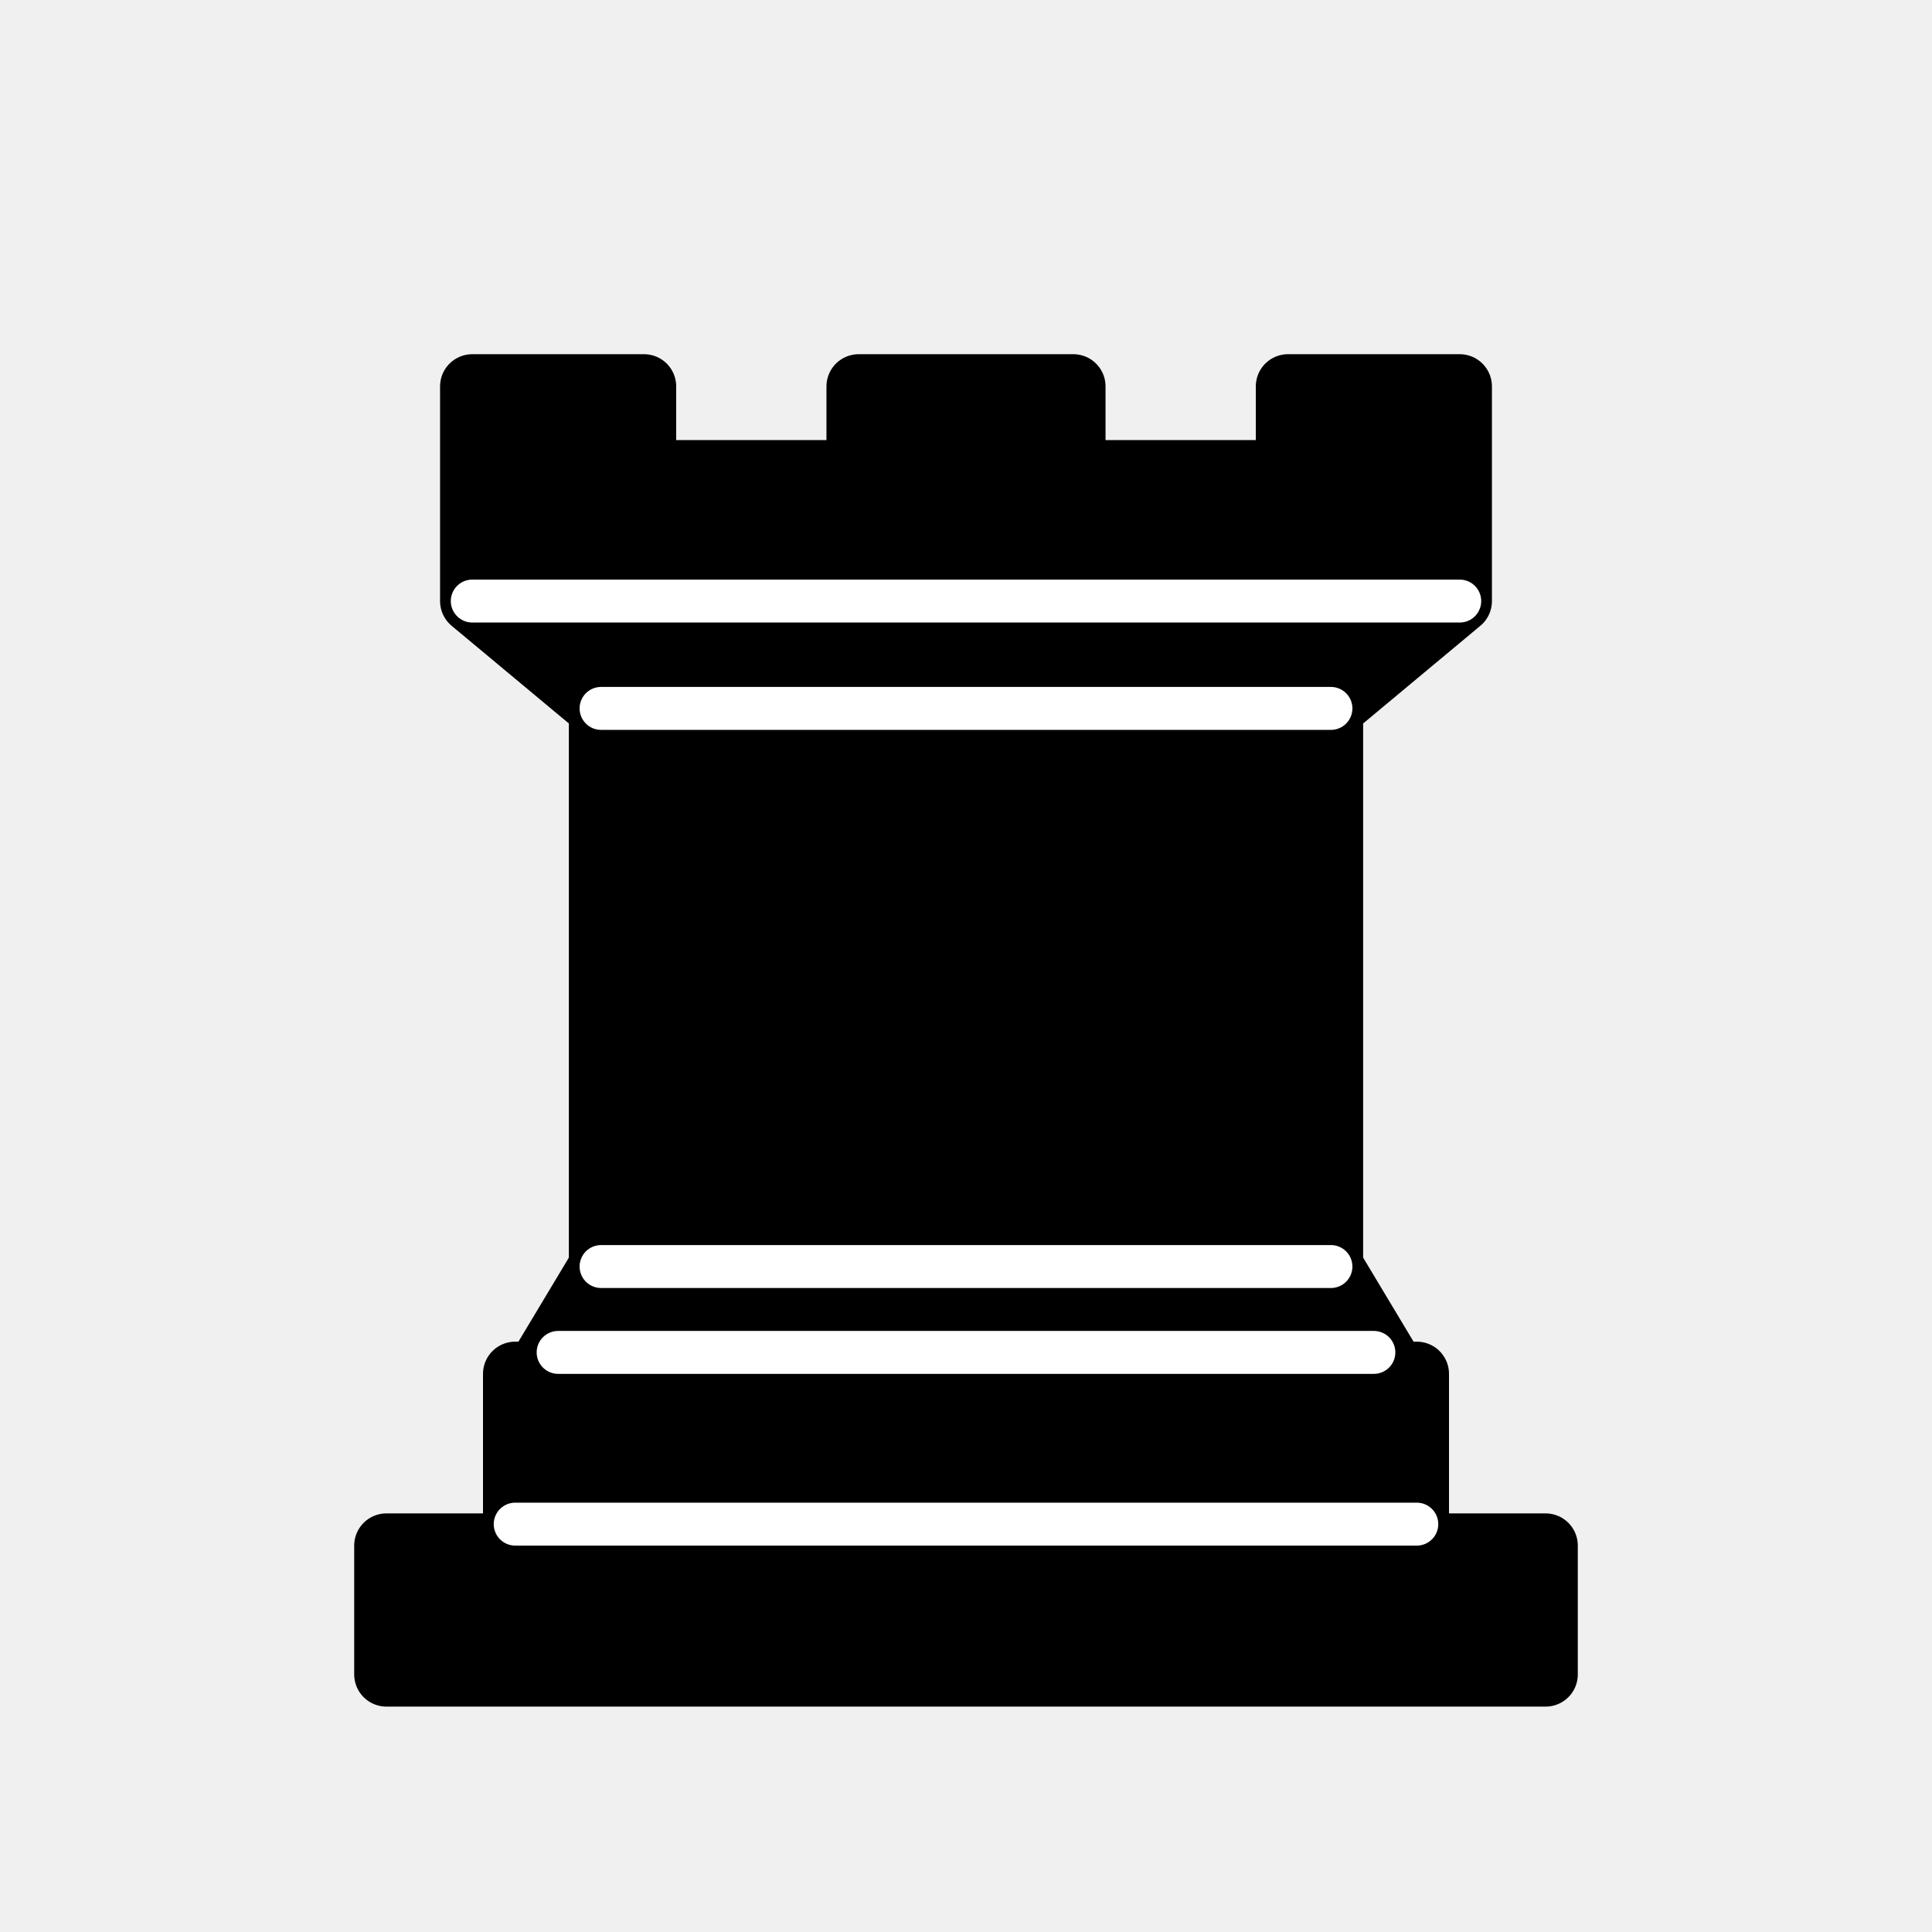
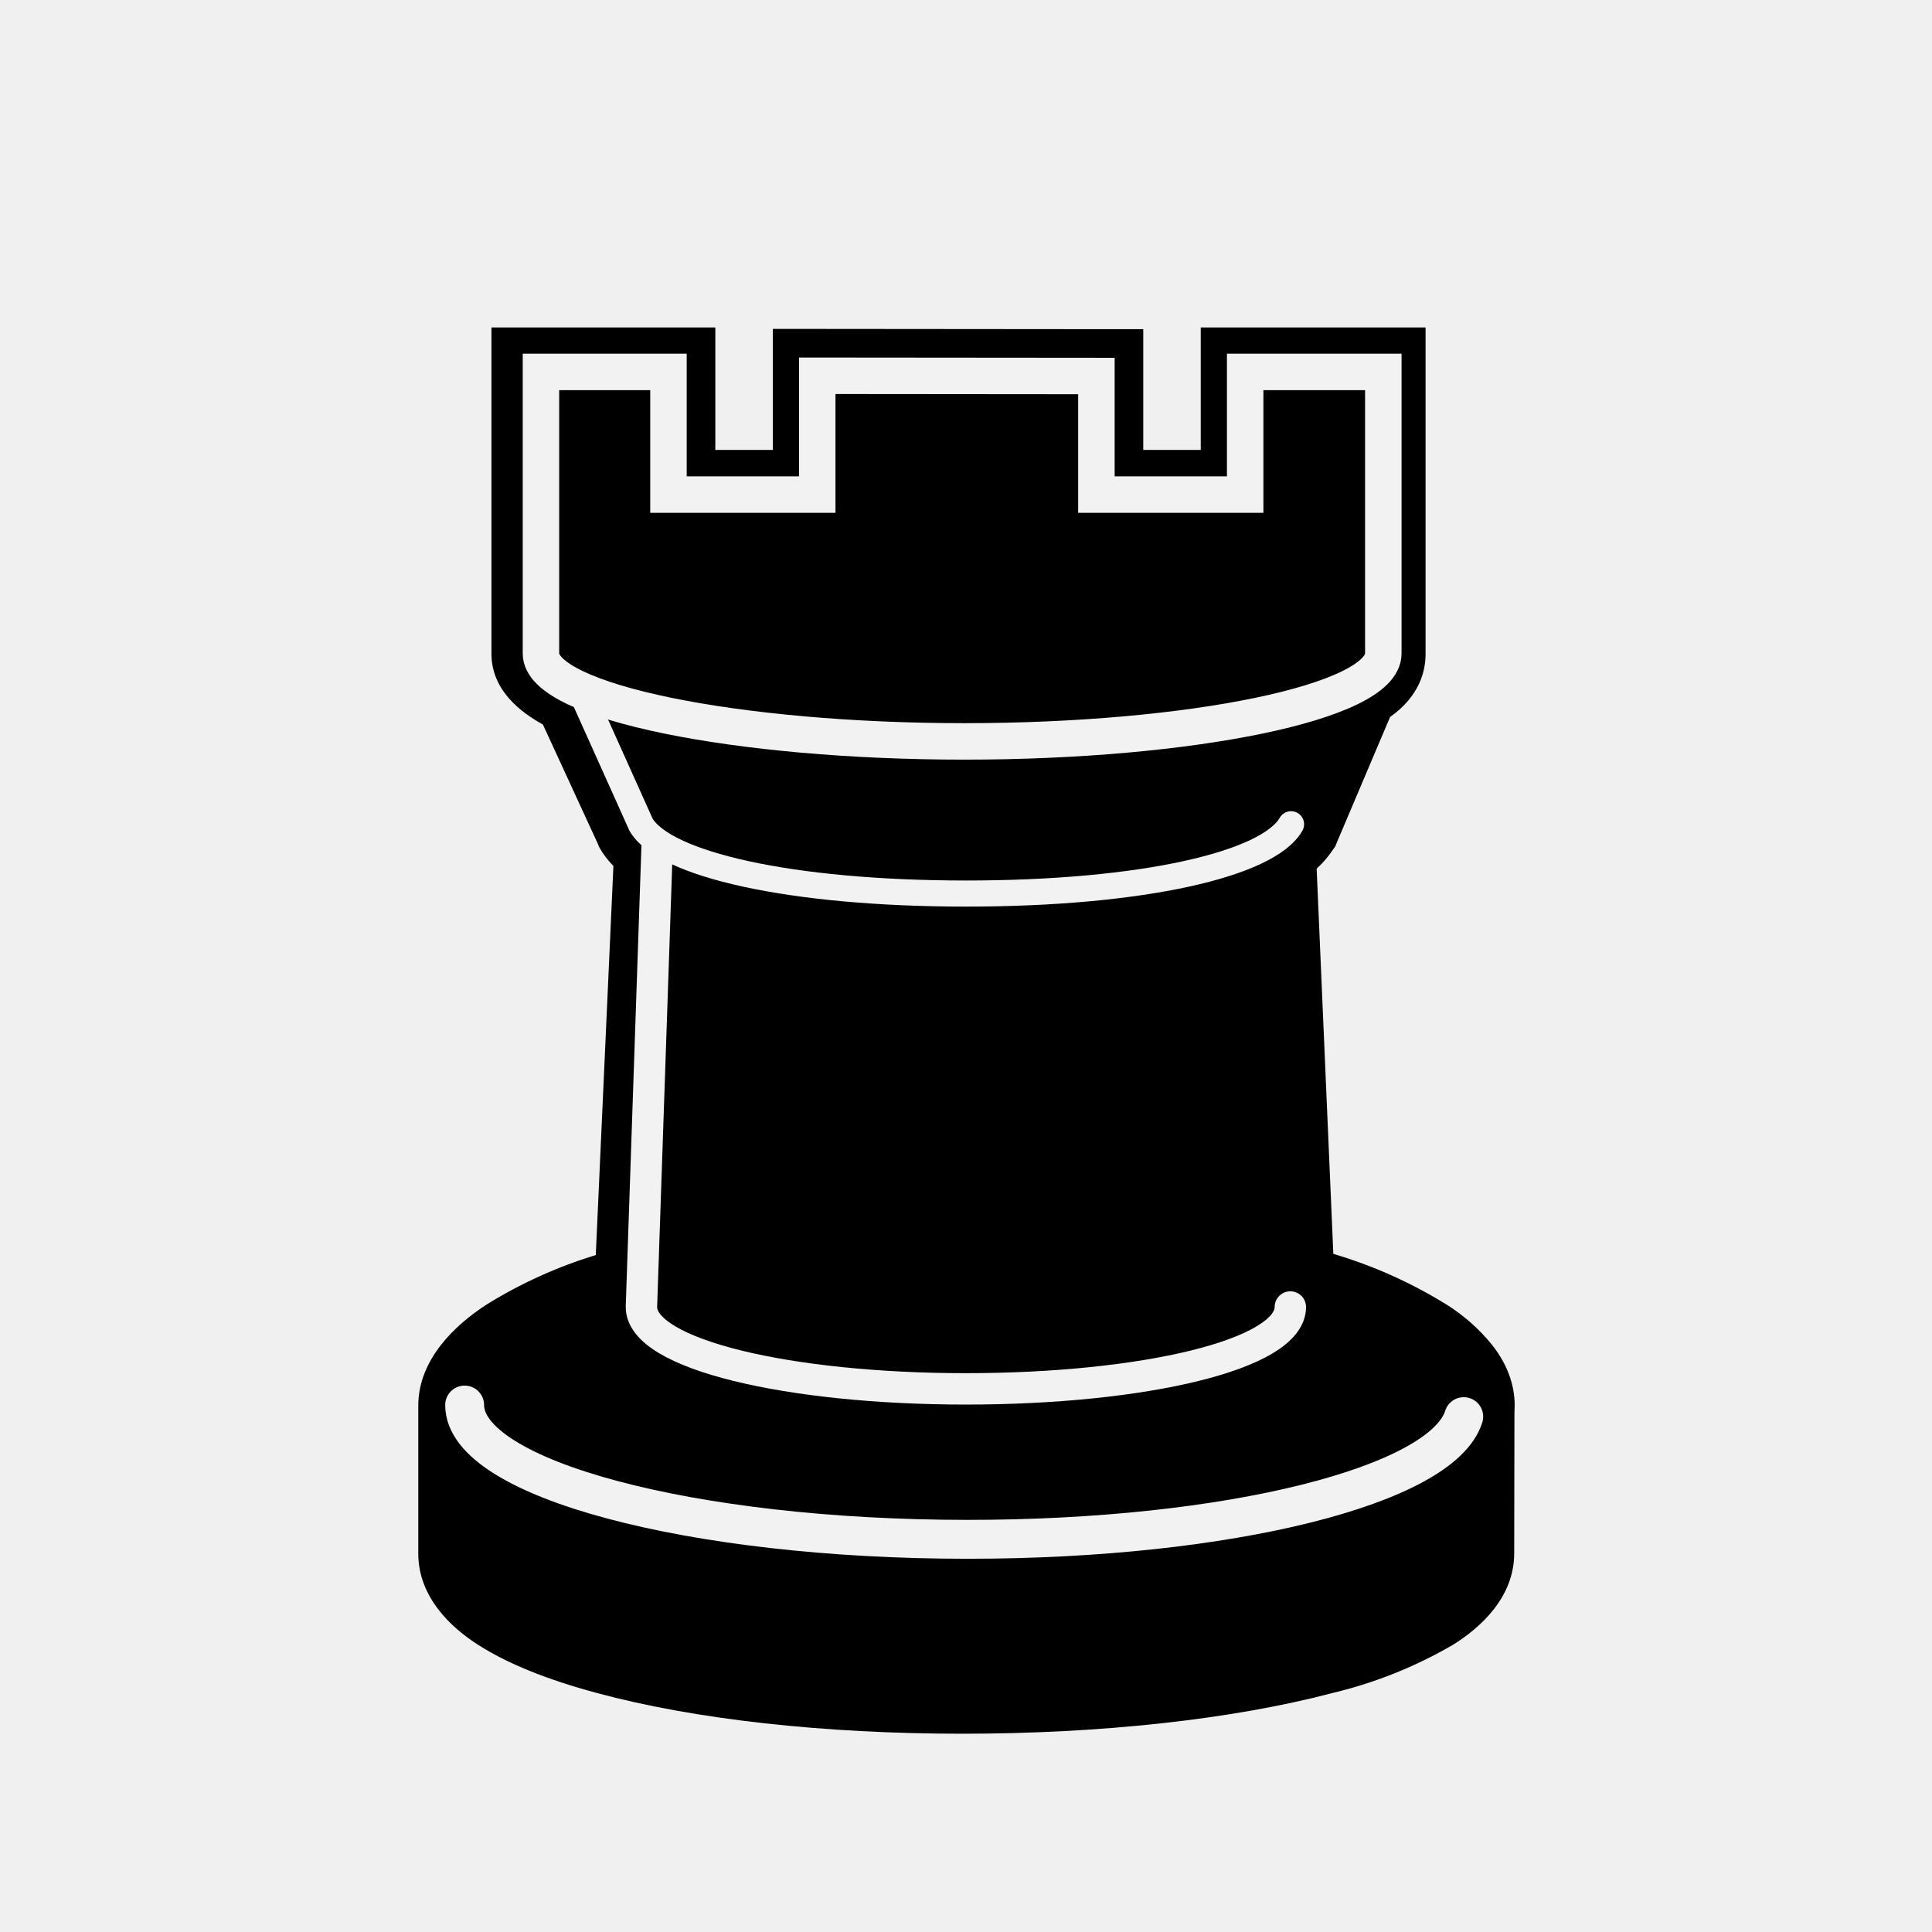
- <svg xmlns="http://www.w3.org/2000/svg" viewBox="0 0 45 45">
-   <g id="black-rook" class="black rook" fill="#000" fill-rule="evenodd" stroke="#000" stroke-width="1.5" stroke-linecap="round" stroke-linejoin="round">
-     <path d="M9 39h27v-3H9v3zM12.5 32l1.5-2.5h17l1.5 2.5h-20zM12 36v-4h21v4H12z" stroke-linecap="butt" />
-     <path d="M14 29.5v-13h17v13H14z" stroke-linecap="butt" stroke-linejoin="miter" />
-     <path d="M14 16.5L11 14h23l-3 2.5H14zM11 14V9h4v2h5V9h5v2h5V9h4v5H11z" stroke-linecap="butt" />
-     <path d="M12 35.5h21M13 31.5h19M14 29.5h17M14 16.5h17M11 14h23" fill="none" stroke="#fff" stroke-width="1" stroke-linejoin="miter" />
+ <svg xmlns="http://www.w3.org/2000/svg" style="color-scheme:light only" viewBox="0 0 800 800">
+   <path d="M398.3 708.2c-56.2 0-108.6-5.8-148.3-16.5-44.6-12.1-67.1-28.4-67.1-48.5V582c0-28.3 43.1-46.1 73.2-55.2l7.9-172.5a28.5 28.5 0 0 1-7.2-8.2l-.2-.3-24.3-52.8c-7-3.5-19-10.7-19-22.2V145.3h73.4v50.8h42.1v-50.2l135 .1v50.1h42.1v-50.8h74.5v125.4c0 7.7-4.1 14.4-12.7 19.8L544.1 346l-.4.8q-3.15 4.65-8.4 8.7l7.5 171.1a196 196 0 0 1 50.5 21.6c16.2 10.5 24.3 21.8 24.3 34l-.1 2.5-.1 58.8c0 20.2-23 36.5-68.4 48.5-40.4 10.3-93.8 16.2-150.7 16.2" />
+   <path d="M570.6 155v115.7c0 4.5-3.1 9-10.7 13.1l-24.5 57.7a30.7 30.7 0 0 1-10.2 9l8 183.5c46.3 12.5 74.6 30.8 74.6 48.2l-.1 1.9-.1 59.3c0 30.6-93.1 55.4-209.2 55.4-114.5 0-205.8-24.7-205.8-55.4v-61.2c0-17.2 27.4-35.3 72.8-47.8l8.4-184.7c-4-2.6-7.1-5.3-8.7-8.1l-25.6-55.7c-10.2-4.5-16.6-9.6-16.6-15V155h54v50.8h61.6v-50.3l115.6.1v50.2h61.6V155zm19.5-19.4h-92.9v50.7h-23.8v-50h-19.3l-115-.1H320v50.1h-23.8v-50.7h-92.7v135.1c0 15.3 12.4 24.4 21.3 29.3l22.8 49.5.3.8.4.8c1.5 2.7 3.5 5.2 5.7 7.5l-7.3 161.1a191.2 191.2 0 0 0-45.4 20.6c-12.9 8.4-28.1 22.6-28.1 41.8v61.2c0 18 13.5 30.6 24.8 37.8 12 7.7 28.5 14.4 49.4 20 40.4 10.9 94 16.8 151 16.8 57.7 0 112.1-6 153.1-16.8a183.8 183.8 0 0 0 50.1-20c11.6-7.2 25.4-19.8 25.4-37.9l.1-58.2.1-3c0-8.6-3.1-17.1-9.2-24.9a76 76 0 0 0-19.5-17.2 192.4 192.4 0 0 0-46.4-20.7l-6.9-159.5c2.7-2.5 4.9-5.1 6.7-7.8l1-1.4.6-1.5 22.1-52.1c12.1-8.6 14.7-18.8 14.7-26.1V135.6z" />
+   <g fill="none" stroke="#f2f2f2" stroke-linecap="round" stroke-miterlimit="10">
+     <path stroke-linejoin="round" stroke-width="16.1" d="M606.1 586.6c-8.9 28.4-96.9 50.8-205.4 50.8-114.5 0-208.3-25.1-208.3-55.6" />
+     <path stroke-width="13" d="M534.3 541.2c0 19.7-60.9 33.9-134.4 33.9h.1c-73.4 0-134.4-14.3-134.4-33.9l6.5-190.7" />
+     <path stroke-width="10.8" d="M534.6 341.3C525.2 357.9 472.9 370 400 370h.1c-72.9 0-125.3-12.1-134.7-28.6l-24.5-54.5" />
+     <path stroke-width="15.1" d="M572.8 270.6V154h-57.2v50.8H454v-49.1l-115.6-.1v49.2h-61.6V154H224v116.6c0 20.1 81.5 36.4 175.3 36.4 93.7 0 173.5-16.2 173.5-36.4z" />
  </g>
</svg>
